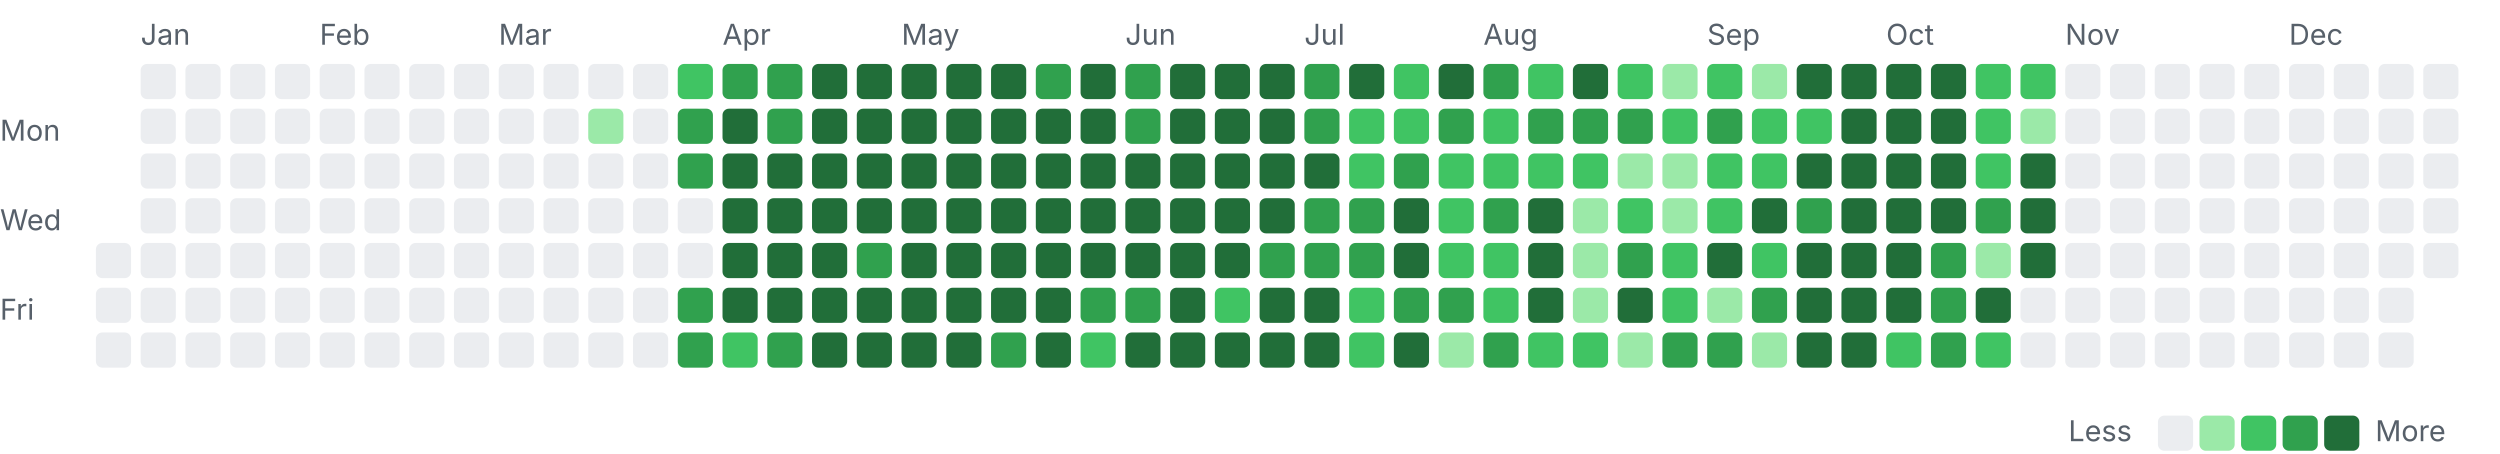
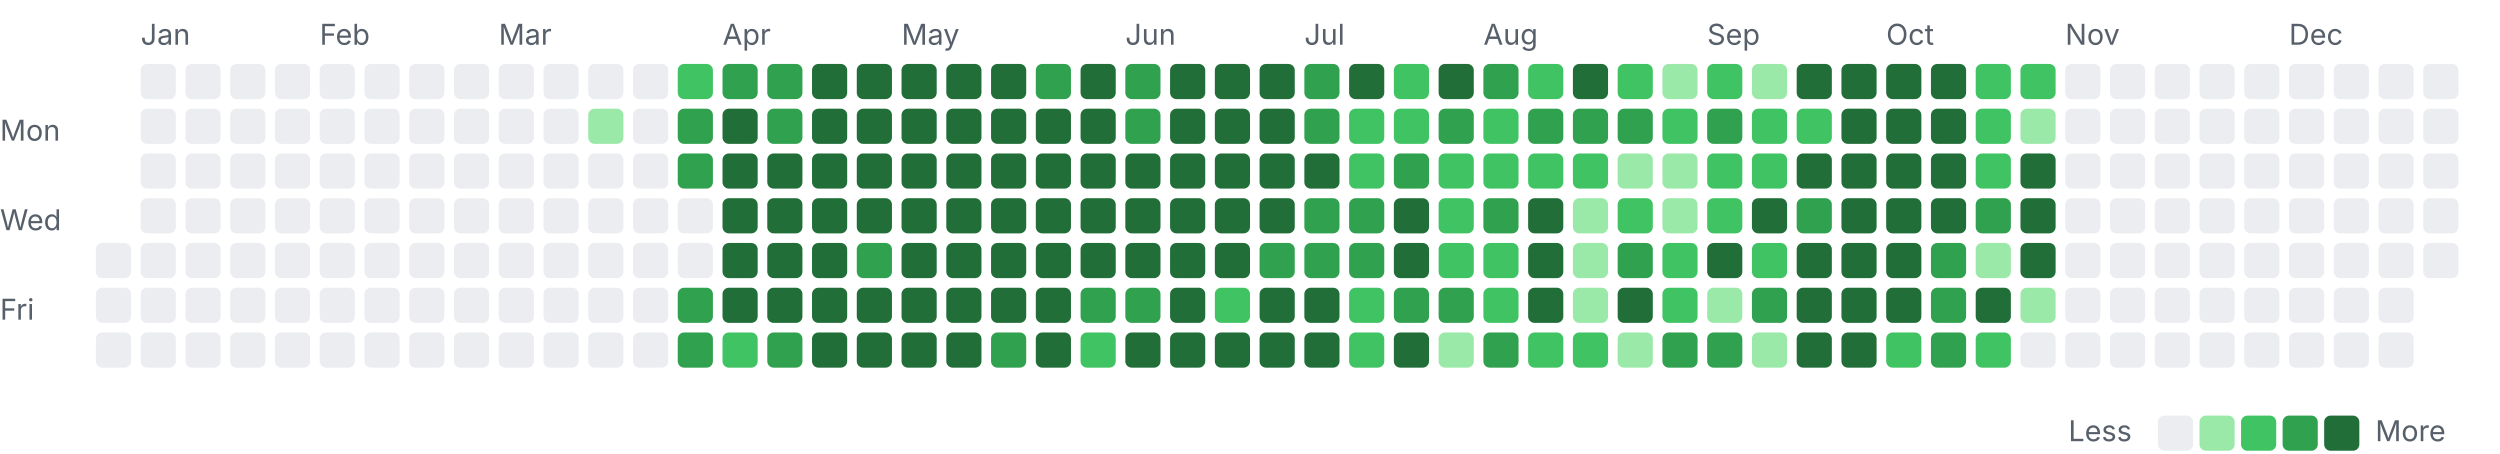
<svg xmlns="http://www.w3.org/2000/svg" width="782" height="142" viewBox="0 0 782 142">
  <style>.l0{fill:#ebedf0}.l1{fill:#9be9a8}.l2{fill:#40c463}.l3{fill:#30a14e}.l4{fill:#216e39} .lbl{fill:#57606a;font:9px -apple-system,Segoe UI,sans-serif}@media(prefers-color-scheme:dark){.l0{fill:#161b22}.l1{fill:#0e4429}.l2{fill:#006d32}.l3{fill:#26a641}.l4{fill:#39d353} .lbl{fill:#8b949e}}</style>
  <text class="lbl" x="44" y="14">Jan</text>
  <text class="lbl" x="100" y="14">Feb</text>
  <text class="lbl" x="156" y="14">Mar</text>
  <text class="lbl" x="226" y="14">Apr</text>
  <text class="lbl" x="282" y="14">May</text>
  <text class="lbl" x="352" y="14">Jun</text>
  <text class="lbl" x="408" y="14">Jul</text>
  <text class="lbl" x="464" y="14">Aug</text>
  <text class="lbl" x="534" y="14">Sep</text>
  <text class="lbl" x="590" y="14">Oct</text>
  <text class="lbl" x="646" y="14">Nov</text>
  <text class="lbl" x="716" y="14">Dec</text>
  <text class="lbl" x="0" y="44">Mon</text>
  <text class="lbl" x="0" y="72">Wed</text>
  <text class="lbl" x="0" y="100">Fri</text>
  <rect class="l0" x="30" y="76" width="11" height="11" rx="2" />
  <rect class="l0" x="30" y="90" width="11" height="11" rx="2" />
  <rect class="l0" x="30" y="104" width="11" height="11" rx="2" />
  <rect class="l0" x="44" y="20" width="11" height="11" rx="2" />
  <rect class="l0" x="44" y="34" width="11" height="11" rx="2" />
  <rect class="l0" x="44" y="48" width="11" height="11" rx="2" />
  <rect class="l0" x="44" y="62" width="11" height="11" rx="2" />
  <rect class="l0" x="44" y="76" width="11" height="11" rx="2" />
  <rect class="l0" x="44" y="90" width="11" height="11" rx="2" />
  <rect class="l0" x="44" y="104" width="11" height="11" rx="2" />
  <rect class="l0" x="58" y="20" width="11" height="11" rx="2" />
  <rect class="l0" x="58" y="34" width="11" height="11" rx="2" />
  <rect class="l0" x="58" y="48" width="11" height="11" rx="2" />
  <rect class="l0" x="58" y="62" width="11" height="11" rx="2" />
  <rect class="l0" x="58" y="76" width="11" height="11" rx="2" />
  <rect class="l0" x="58" y="90" width="11" height="11" rx="2" />
  <rect class="l0" x="58" y="104" width="11" height="11" rx="2" />
  <rect class="l0" x="72" y="20" width="11" height="11" rx="2" />
  <rect class="l0" x="72" y="34" width="11" height="11" rx="2" />
  <rect class="l0" x="72" y="48" width="11" height="11" rx="2" />
  <rect class="l0" x="72" y="62" width="11" height="11" rx="2" />
  <rect class="l0" x="72" y="76" width="11" height="11" rx="2" />
  <rect class="l0" x="72" y="90" width="11" height="11" rx="2" />
  <rect class="l0" x="72" y="104" width="11" height="11" rx="2" />
  <rect class="l0" x="86" y="20" width="11" height="11" rx="2" />
  <rect class="l0" x="86" y="34" width="11" height="11" rx="2" />
  <rect class="l0" x="86" y="48" width="11" height="11" rx="2" />
  <rect class="l0" x="86" y="62" width="11" height="11" rx="2" />
  <rect class="l0" x="86" y="76" width="11" height="11" rx="2" />
  <rect class="l0" x="86" y="90" width="11" height="11" rx="2" />
  <rect class="l0" x="86" y="104" width="11" height="11" rx="2" />
  <rect class="l0" x="100" y="20" width="11" height="11" rx="2" />
  <rect class="l0" x="100" y="34" width="11" height="11" rx="2" />
  <rect class="l0" x="100" y="48" width="11" height="11" rx="2" />
  <rect class="l0" x="100" y="62" width="11" height="11" rx="2" />
  <rect class="l0" x="100" y="76" width="11" height="11" rx="2" />
  <rect class="l0" x="100" y="90" width="11" height="11" rx="2" />
  <rect class="l0" x="100" y="104" width="11" height="11" rx="2" />
  <rect class="l0" x="114" y="20" width="11" height="11" rx="2" />
  <rect class="l0" x="114" y="34" width="11" height="11" rx="2" />
  <rect class="l0" x="114" y="48" width="11" height="11" rx="2" />
  <rect class="l0" x="114" y="62" width="11" height="11" rx="2" />
  <rect class="l0" x="114" y="76" width="11" height="11" rx="2" />
  <rect class="l0" x="114" y="90" width="11" height="11" rx="2" />
  <rect class="l0" x="114" y="104" width="11" height="11" rx="2" />
  <rect class="l0" x="128" y="20" width="11" height="11" rx="2" />
  <rect class="l0" x="128" y="34" width="11" height="11" rx="2" />
  <rect class="l0" x="128" y="48" width="11" height="11" rx="2" />
  <rect class="l0" x="128" y="62" width="11" height="11" rx="2" />
  <rect class="l0" x="128" y="76" width="11" height="11" rx="2" />
  <rect class="l0" x="128" y="90" width="11" height="11" rx="2" />
  <rect class="l0" x="128" y="104" width="11" height="11" rx="2" />
  <rect class="l0" x="142" y="20" width="11" height="11" rx="2" />
  <rect class="l0" x="142" y="34" width="11" height="11" rx="2" />
  <rect class="l0" x="142" y="48" width="11" height="11" rx="2" />
  <rect class="l0" x="142" y="62" width="11" height="11" rx="2" />
  <rect class="l0" x="142" y="76" width="11" height="11" rx="2" />
  <rect class="l0" x="142" y="90" width="11" height="11" rx="2" />
  <rect class="l0" x="142" y="104" width="11" height="11" rx="2" />
  <rect class="l0" x="156" y="20" width="11" height="11" rx="2" />
  <rect class="l0" x="156" y="34" width="11" height="11" rx="2" />
  <rect class="l0" x="156" y="48" width="11" height="11" rx="2" />
  <rect class="l0" x="156" y="62" width="11" height="11" rx="2" />
  <rect class="l0" x="156" y="76" width="11" height="11" rx="2" />
  <rect class="l0" x="156" y="90" width="11" height="11" rx="2" />
  <rect class="l0" x="156" y="104" width="11" height="11" rx="2" />
  <rect class="l0" x="170" y="20" width="11" height="11" rx="2" />
  <rect class="l0" x="170" y="34" width="11" height="11" rx="2" />
  <rect class="l0" x="170" y="48" width="11" height="11" rx="2" />
  <rect class="l0" x="170" y="62" width="11" height="11" rx="2" />
  <rect class="l0" x="170" y="76" width="11" height="11" rx="2" />
  <rect class="l0" x="170" y="90" width="11" height="11" rx="2" />
  <rect class="l0" x="170" y="104" width="11" height="11" rx="2" />
  <rect class="l0" x="184" y="20" width="11" height="11" rx="2" />
  <rect class="l1" x="184" y="34" width="11" height="11" rx="2" />
  <rect class="l0" x="184" y="48" width="11" height="11" rx="2" />
  <rect class="l0" x="184" y="62" width="11" height="11" rx="2" />
  <rect class="l0" x="184" y="76" width="11" height="11" rx="2" />
  <rect class="l0" x="184" y="90" width="11" height="11" rx="2" />
  <rect class="l0" x="184" y="104" width="11" height="11" rx="2" />
  <rect class="l0" x="198" y="20" width="11" height="11" rx="2" />
  <rect class="l0" x="198" y="34" width="11" height="11" rx="2" />
  <rect class="l0" x="198" y="48" width="11" height="11" rx="2" />
  <rect class="l0" x="198" y="62" width="11" height="11" rx="2" />
  <rect class="l0" x="198" y="76" width="11" height="11" rx="2" />
  <rect class="l0" x="198" y="90" width="11" height="11" rx="2" />
  <rect class="l0" x="198" y="104" width="11" height="11" rx="2" />
  <rect class="l2" x="212" y="20" width="11" height="11" rx="2" />
  <rect class="l3" x="212" y="34" width="11" height="11" rx="2" />
  <rect class="l3" x="212" y="48" width="11" height="11" rx="2" />
  <rect class="l0" x="212" y="62" width="11" height="11" rx="2" />
  <rect class="l0" x="212" y="76" width="11" height="11" rx="2" />
  <rect class="l3" x="212" y="90" width="11" height="11" rx="2" />
  <rect class="l3" x="212" y="104" width="11" height="11" rx="2" />
  <rect class="l3" x="226" y="20" width="11" height="11" rx="2" />
  <rect class="l4" x="226" y="34" width="11" height="11" rx="2" />
  <rect class="l4" x="226" y="48" width="11" height="11" rx="2" />
  <rect class="l4" x="226" y="62" width="11" height="11" rx="2" />
  <rect class="l4" x="226" y="76" width="11" height="11" rx="2" />
  <rect class="l4" x="226" y="90" width="11" height="11" rx="2" />
  <rect class="l2" x="226" y="104" width="11" height="11" rx="2" />
  <rect class="l3" x="240" y="20" width="11" height="11" rx="2" />
  <rect class="l3" x="240" y="34" width="11" height="11" rx="2" />
  <rect class="l4" x="240" y="48" width="11" height="11" rx="2" />
  <rect class="l4" x="240" y="62" width="11" height="11" rx="2" />
  <rect class="l4" x="240" y="76" width="11" height="11" rx="2" />
  <rect class="l4" x="240" y="90" width="11" height="11" rx="2" />
  <rect class="l3" x="240" y="104" width="11" height="11" rx="2" />
  <rect class="l4" x="254" y="20" width="11" height="11" rx="2" />
  <rect class="l4" x="254" y="34" width="11" height="11" rx="2" />
  <rect class="l4" x="254" y="48" width="11" height="11" rx="2" />
  <rect class="l4" x="254" y="62" width="11" height="11" rx="2" />
  <rect class="l4" x="254" y="76" width="11" height="11" rx="2" />
  <rect class="l4" x="254" y="90" width="11" height="11" rx="2" />
  <rect class="l4" x="254" y="104" width="11" height="11" rx="2" />
  <rect class="l4" x="268" y="20" width="11" height="11" rx="2" />
  <rect class="l4" x="268" y="34" width="11" height="11" rx="2" />
  <rect class="l4" x="268" y="48" width="11" height="11" rx="2" />
  <rect class="l4" x="268" y="62" width="11" height="11" rx="2" />
  <rect class="l3" x="268" y="76" width="11" height="11" rx="2" />
  <rect class="l4" x="268" y="90" width="11" height="11" rx="2" />
  <rect class="l4" x="268" y="104" width="11" height="11" rx="2" />
  <rect class="l4" x="282" y="20" width="11" height="11" rx="2" />
  <rect class="l4" x="282" y="34" width="11" height="11" rx="2" />
  <rect class="l4" x="282" y="48" width="11" height="11" rx="2" />
  <rect class="l4" x="282" y="62" width="11" height="11" rx="2" />
  <rect class="l4" x="282" y="76" width="11" height="11" rx="2" />
  <rect class="l4" x="282" y="90" width="11" height="11" rx="2" />
  <rect class="l4" x="282" y="104" width="11" height="11" rx="2" />
  <rect class="l4" x="296" y="20" width="11" height="11" rx="2" />
  <rect class="l4" x="296" y="34" width="11" height="11" rx="2" />
  <rect class="l4" x="296" y="48" width="11" height="11" rx="2" />
  <rect class="l4" x="296" y="62" width="11" height="11" rx="2" />
  <rect class="l4" x="296" y="76" width="11" height="11" rx="2" />
  <rect class="l4" x="296" y="90" width="11" height="11" rx="2" />
  <rect class="l4" x="296" y="104" width="11" height="11" rx="2" />
  <rect class="l4" x="310" y="20" width="11" height="11" rx="2" />
  <rect class="l4" x="310" y="34" width="11" height="11" rx="2" />
  <rect class="l4" x="310" y="48" width="11" height="11" rx="2" />
  <rect class="l4" x="310" y="62" width="11" height="11" rx="2" />
  <rect class="l4" x="310" y="76" width="11" height="11" rx="2" />
  <rect class="l4" x="310" y="90" width="11" height="11" rx="2" />
  <rect class="l3" x="310" y="104" width="11" height="11" rx="2" />
  <rect class="l3" x="324" y="20" width="11" height="11" rx="2" />
  <rect class="l4" x="324" y="34" width="11" height="11" rx="2" />
  <rect class="l4" x="324" y="48" width="11" height="11" rx="2" />
  <rect class="l4" x="324" y="62" width="11" height="11" rx="2" />
  <rect class="l4" x="324" y="76" width="11" height="11" rx="2" />
  <rect class="l4" x="324" y="90" width="11" height="11" rx="2" />
  <rect class="l4" x="324" y="104" width="11" height="11" rx="2" />
  <rect class="l4" x="338" y="20" width="11" height="11" rx="2" />
  <rect class="l4" x="338" y="34" width="11" height="11" rx="2" />
  <rect class="l4" x="338" y="48" width="11" height="11" rx="2" />
  <rect class="l4" x="338" y="62" width="11" height="11" rx="2" />
  <rect class="l4" x="338" y="76" width="11" height="11" rx="2" />
  <rect class="l3" x="338" y="90" width="11" height="11" rx="2" />
  <rect class="l2" x="338" y="104" width="11" height="11" rx="2" />
  <rect class="l3" x="352" y="20" width="11" height="11" rx="2" />
  <rect class="l3" x="352" y="34" width="11" height="11" rx="2" />
  <rect class="l4" x="352" y="48" width="11" height="11" rx="2" />
  <rect class="l4" x="352" y="62" width="11" height="11" rx="2" />
  <rect class="l4" x="352" y="76" width="11" height="11" rx="2" />
  <rect class="l3" x="352" y="90" width="11" height="11" rx="2" />
  <rect class="l4" x="352" y="104" width="11" height="11" rx="2" />
  <rect class="l4" x="366" y="20" width="11" height="11" rx="2" />
  <rect class="l4" x="366" y="34" width="11" height="11" rx="2" />
  <rect class="l4" x="366" y="48" width="11" height="11" rx="2" />
  <rect class="l4" x="366" y="62" width="11" height="11" rx="2" />
  <rect class="l4" x="366" y="76" width="11" height="11" rx="2" />
  <rect class="l4" x="366" y="90" width="11" height="11" rx="2" />
  <rect class="l4" x="366" y="104" width="11" height="11" rx="2" />
  <rect class="l4" x="380" y="20" width="11" height="11" rx="2" />
  <rect class="l4" x="380" y="34" width="11" height="11" rx="2" />
  <rect class="l4" x="380" y="48" width="11" height="11" rx="2" />
  <rect class="l4" x="380" y="62" width="11" height="11" rx="2" />
  <rect class="l4" x="380" y="76" width="11" height="11" rx="2" />
  <rect class="l2" x="380" y="90" width="11" height="11" rx="2" />
  <rect class="l4" x="380" y="104" width="11" height="11" rx="2" />
  <rect class="l4" x="394" y="20" width="11" height="11" rx="2" />
  <rect class="l4" x="394" y="34" width="11" height="11" rx="2" />
  <rect class="l4" x="394" y="48" width="11" height="11" rx="2" />
  <rect class="l4" x="394" y="62" width="11" height="11" rx="2" />
  <rect class="l3" x="394" y="76" width="11" height="11" rx="2" />
  <rect class="l4" x="394" y="90" width="11" height="11" rx="2" />
  <rect class="l4" x="394" y="104" width="11" height="11" rx="2" />
  <rect class="l3" x="408" y="20" width="11" height="11" rx="2" />
  <rect class="l3" x="408" y="34" width="11" height="11" rx="2" />
  <rect class="l4" x="408" y="48" width="11" height="11" rx="2" />
  <rect class="l3" x="408" y="62" width="11" height="11" rx="2" />
  <rect class="l3" x="408" y="76" width="11" height="11" rx="2" />
  <rect class="l4" x="408" y="90" width="11" height="11" rx="2" />
  <rect class="l4" x="408" y="104" width="11" height="11" rx="2" />
  <rect class="l4" x="422" y="20" width="11" height="11" rx="2" />
  <rect class="l2" x="422" y="34" width="11" height="11" rx="2" />
  <rect class="l2" x="422" y="48" width="11" height="11" rx="2" />
  <rect class="l3" x="422" y="62" width="11" height="11" rx="2" />
  <rect class="l3" x="422" y="76" width="11" height="11" rx="2" />
  <rect class="l2" x="422" y="90" width="11" height="11" rx="2" />
  <rect class="l2" x="422" y="104" width="11" height="11" rx="2" />
  <rect class="l2" x="436" y="20" width="11" height="11" rx="2" />
  <rect class="l2" x="436" y="34" width="11" height="11" rx="2" />
  <rect class="l3" x="436" y="48" width="11" height="11" rx="2" />
  <rect class="l4" x="436" y="62" width="11" height="11" rx="2" />
  <rect class="l4" x="436" y="76" width="11" height="11" rx="2" />
  <rect class="l3" x="436" y="90" width="11" height="11" rx="2" />
  <rect class="l4" x="436" y="104" width="11" height="11" rx="2" />
  <rect class="l4" x="450" y="20" width="11" height="11" rx="2" />
  <rect class="l3" x="450" y="34" width="11" height="11" rx="2" />
  <rect class="l2" x="450" y="48" width="11" height="11" rx="2" />
  <rect class="l2" x="450" y="62" width="11" height="11" rx="2" />
  <rect class="l2" x="450" y="76" width="11" height="11" rx="2" />
  <rect class="l3" x="450" y="90" width="11" height="11" rx="2" />
  <rect class="l1" x="450" y="104" width="11" height="11" rx="2" />
  <rect class="l3" x="464" y="20" width="11" height="11" rx="2" />
  <rect class="l2" x="464" y="34" width="11" height="11" rx="2" />
  <rect class="l2" x="464" y="48" width="11" height="11" rx="2" />
  <rect class="l3" x="464" y="62" width="11" height="11" rx="2" />
  <rect class="l2" x="464" y="76" width="11" height="11" rx="2" />
  <rect class="l2" x="464" y="90" width="11" height="11" rx="2" />
  <rect class="l3" x="464" y="104" width="11" height="11" rx="2" />
  <rect class="l2" x="478" y="20" width="11" height="11" rx="2" />
  <rect class="l3" x="478" y="34" width="11" height="11" rx="2" />
  <rect class="l2" x="478" y="48" width="11" height="11" rx="2" />
  <rect class="l4" x="478" y="62" width="11" height="11" rx="2" />
  <rect class="l4" x="478" y="76" width="11" height="11" rx="2" />
  <rect class="l4" x="478" y="90" width="11" height="11" rx="2" />
  <rect class="l2" x="478" y="104" width="11" height="11" rx="2" />
  <rect class="l4" x="492" y="20" width="11" height="11" rx="2" />
  <rect class="l3" x="492" y="34" width="11" height="11" rx="2" />
  <rect class="l2" x="492" y="48" width="11" height="11" rx="2" />
  <rect class="l1" x="492" y="62" width="11" height="11" rx="2" />
  <rect class="l1" x="492" y="76" width="11" height="11" rx="2" />
  <rect class="l1" x="492" y="90" width="11" height="11" rx="2" />
  <rect class="l2" x="492" y="104" width="11" height="11" rx="2" />
  <rect class="l2" x="506" y="20" width="11" height="11" rx="2" />
  <rect class="l3" x="506" y="34" width="11" height="11" rx="2" />
  <rect class="l1" x="506" y="48" width="11" height="11" rx="2" />
  <rect class="l2" x="506" y="62" width="11" height="11" rx="2" />
  <rect class="l3" x="506" y="76" width="11" height="11" rx="2" />
  <rect class="l4" x="506" y="90" width="11" height="11" rx="2" />
  <rect class="l1" x="506" y="104" width="11" height="11" rx="2" />
  <rect class="l1" x="520" y="20" width="11" height="11" rx="2" />
  <rect class="l2" x="520" y="34" width="11" height="11" rx="2" />
  <rect class="l1" x="520" y="48" width="11" height="11" rx="2" />
  <rect class="l1" x="520" y="62" width="11" height="11" rx="2" />
  <rect class="l2" x="520" y="76" width="11" height="11" rx="2" />
  <rect class="l2" x="520" y="90" width="11" height="11" rx="2" />
  <rect class="l3" x="520" y="104" width="11" height="11" rx="2" />
  <rect class="l2" x="534" y="20" width="11" height="11" rx="2" />
  <rect class="l3" x="534" y="34" width="11" height="11" rx="2" />
  <rect class="l2" x="534" y="48" width="11" height="11" rx="2" />
  <rect class="l2" x="534" y="62" width="11" height="11" rx="2" />
  <rect class="l4" x="534" y="76" width="11" height="11" rx="2" />
  <rect class="l1" x="534" y="90" width="11" height="11" rx="2" />
  <rect class="l3" x="534" y="104" width="11" height="11" rx="2" />
  <rect class="l1" x="548" y="20" width="11" height="11" rx="2" />
  <rect class="l2" x="548" y="34" width="11" height="11" rx="2" />
  <rect class="l2" x="548" y="48" width="11" height="11" rx="2" />
  <rect class="l4" x="548" y="62" width="11" height="11" rx="2" />
  <rect class="l2" x="548" y="76" width="11" height="11" rx="2" />
  <rect class="l3" x="548" y="90" width="11" height="11" rx="2" />
  <rect class="l1" x="548" y="104" width="11" height="11" rx="2" />
  <rect class="l4" x="562" y="20" width="11" height="11" rx="2" />
  <rect class="l2" x="562" y="34" width="11" height="11" rx="2" />
  <rect class="l4" x="562" y="48" width="11" height="11" rx="2" />
  <rect class="l3" x="562" y="62" width="11" height="11" rx="2" />
  <rect class="l4" x="562" y="76" width="11" height="11" rx="2" />
  <rect class="l4" x="562" y="90" width="11" height="11" rx="2" />
  <rect class="l4" x="562" y="104" width="11" height="11" rx="2" />
  <rect class="l4" x="576" y="20" width="11" height="11" rx="2" />
  <rect class="l4" x="576" y="34" width="11" height="11" rx="2" />
  <rect class="l4" x="576" y="48" width="11" height="11" rx="2" />
  <rect class="l4" x="576" y="62" width="11" height="11" rx="2" />
  <rect class="l4" x="576" y="76" width="11" height="11" rx="2" />
  <rect class="l4" x="576" y="90" width="11" height="11" rx="2" />
  <rect class="l4" x="576" y="104" width="11" height="11" rx="2" />
  <rect class="l4" x="590" y="20" width="11" height="11" rx="2" />
  <rect class="l4" x="590" y="34" width="11" height="11" rx="2" />
  <rect class="l4" x="590" y="48" width="11" height="11" rx="2" />
  <rect class="l4" x="590" y="62" width="11" height="11" rx="2" />
  <rect class="l4" x="590" y="76" width="11" height="11" rx="2" />
  <rect class="l4" x="590" y="90" width="11" height="11" rx="2" />
  <rect class="l2" x="590" y="104" width="11" height="11" rx="2" />
  <rect class="l4" x="604" y="20" width="11" height="11" rx="2" />
  <rect class="l4" x="604" y="34" width="11" height="11" rx="2" />
  <rect class="l4" x="604" y="48" width="11" height="11" rx="2" />
  <rect class="l4" x="604" y="62" width="11" height="11" rx="2" />
  <rect class="l3" x="604" y="76" width="11" height="11" rx="2" />
  <rect class="l3" x="604" y="90" width="11" height="11" rx="2" />
  <rect class="l3" x="604" y="104" width="11" height="11" rx="2" />
  <rect class="l2" x="618" y="20" width="11" height="11" rx="2" />
  <rect class="l2" x="618" y="34" width="11" height="11" rx="2" />
  <rect class="l2" x="618" y="48" width="11" height="11" rx="2" />
  <rect class="l3" x="618" y="62" width="11" height="11" rx="2" />
  <rect class="l1" x="618" y="76" width="11" height="11" rx="2" />
  <rect class="l4" x="618" y="90" width="11" height="11" rx="2" />
  <rect class="l2" x="618" y="104" width="11" height="11" rx="2" />
  <rect class="l2" x="632" y="20" width="11" height="11" rx="2" />
  <rect class="l1" x="632" y="34" width="11" height="11" rx="2" />
  <rect class="l4" x="632" y="48" width="11" height="11" rx="2" />
  <rect class="l4" x="632" y="62" width="11" height="11" rx="2" />
  <rect class="l4" x="632" y="76" width="11" height="11" rx="2" />
-   <rect class="l0" x="632" y="90" width="11" height="11" rx="2" />
+   <rect class="l1" x="632" y="90" width="11" height="11" rx="2" />
  <rect class="l0" x="632" y="104" width="11" height="11" rx="2" />
  <rect class="l0" x="646" y="20" width="11" height="11" rx="2" />
  <rect class="l0" x="646" y="34" width="11" height="11" rx="2" />
  <rect class="l0" x="646" y="48" width="11" height="11" rx="2" />
  <rect class="l0" x="646" y="62" width="11" height="11" rx="2" />
  <rect class="l0" x="646" y="76" width="11" height="11" rx="2" />
  <rect class="l0" x="646" y="90" width="11" height="11" rx="2" />
  <rect class="l0" x="646" y="104" width="11" height="11" rx="2" />
  <rect class="l0" x="660" y="20" width="11" height="11" rx="2" />
  <rect class="l0" x="660" y="34" width="11" height="11" rx="2" />
  <rect class="l0" x="660" y="48" width="11" height="11" rx="2" />
  <rect class="l0" x="660" y="62" width="11" height="11" rx="2" />
  <rect class="l0" x="660" y="76" width="11" height="11" rx="2" />
  <rect class="l0" x="660" y="90" width="11" height="11" rx="2" />
  <rect class="l0" x="660" y="104" width="11" height="11" rx="2" />
  <rect class="l0" x="674" y="20" width="11" height="11" rx="2" />
  <rect class="l0" x="674" y="34" width="11" height="11" rx="2" />
  <rect class="l0" x="674" y="48" width="11" height="11" rx="2" />
  <rect class="l0" x="674" y="62" width="11" height="11" rx="2" />
  <rect class="l0" x="674" y="76" width="11" height="11" rx="2" />
  <rect class="l0" x="674" y="90" width="11" height="11" rx="2" />
  <rect class="l0" x="674" y="104" width="11" height="11" rx="2" />
  <rect class="l0" x="688" y="20" width="11" height="11" rx="2" />
  <rect class="l0" x="688" y="34" width="11" height="11" rx="2" />
  <rect class="l0" x="688" y="48" width="11" height="11" rx="2" />
  <rect class="l0" x="688" y="62" width="11" height="11" rx="2" />
  <rect class="l0" x="688" y="76" width="11" height="11" rx="2" />
  <rect class="l0" x="688" y="90" width="11" height="11" rx="2" />
  <rect class="l0" x="688" y="104" width="11" height="11" rx="2" />
  <rect class="l0" x="702" y="20" width="11" height="11" rx="2" />
  <rect class="l0" x="702" y="34" width="11" height="11" rx="2" />
  <rect class="l0" x="702" y="48" width="11" height="11" rx="2" />
  <rect class="l0" x="702" y="62" width="11" height="11" rx="2" />
  <rect class="l0" x="702" y="76" width="11" height="11" rx="2" />
  <rect class="l0" x="702" y="90" width="11" height="11" rx="2" />
  <rect class="l0" x="702" y="104" width="11" height="11" rx="2" />
  <rect class="l0" x="716" y="20" width="11" height="11" rx="2" />
  <rect class="l0" x="716" y="34" width="11" height="11" rx="2" />
  <rect class="l0" x="716" y="48" width="11" height="11" rx="2" />
  <rect class="l0" x="716" y="62" width="11" height="11" rx="2" />
  <rect class="l0" x="716" y="76" width="11" height="11" rx="2" />
  <rect class="l0" x="716" y="90" width="11" height="11" rx="2" />
  <rect class="l0" x="716" y="104" width="11" height="11" rx="2" />
  <rect class="l0" x="730" y="20" width="11" height="11" rx="2" />
  <rect class="l0" x="730" y="34" width="11" height="11" rx="2" />
  <rect class="l0" x="730" y="48" width="11" height="11" rx="2" />
  <rect class="l0" x="730" y="62" width="11" height="11" rx="2" />
  <rect class="l0" x="730" y="76" width="11" height="11" rx="2" />
  <rect class="l0" x="730" y="90" width="11" height="11" rx="2" />
  <rect class="l0" x="730" y="104" width="11" height="11" rx="2" />
  <rect class="l0" x="744" y="20" width="11" height="11" rx="2" />
  <rect class="l0" x="744" y="34" width="11" height="11" rx="2" />
  <rect class="l0" x="744" y="48" width="11" height="11" rx="2" />
  <rect class="l0" x="744" y="62" width="11" height="11" rx="2" />
  <rect class="l0" x="744" y="76" width="11" height="11" rx="2" />
  <rect class="l0" x="744" y="90" width="11" height="11" rx="2" />
  <rect class="l0" x="744" y="104" width="11" height="11" rx="2" />
  <rect class="l0" x="758" y="20" width="11" height="11" rx="2" />
  <rect class="l0" x="758" y="34" width="11" height="11" rx="2" />
  <rect class="l0" x="758" y="48" width="11" height="11" rx="2" />
  <rect class="l0" x="758" y="62" width="11" height="11" rx="2" />
  <rect class="l0" x="758" y="76" width="11" height="11" rx="2" />
  <text class="lbl" x="647" y="138">Less</text>
  <rect class="l0" x="675" y="130" width="11" height="11" rx="2" />
  <rect class="l1" x="688" y="130" width="11" height="11" rx="2" />
  <rect class="l2" x="701" y="130" width="11" height="11" rx="2" />
  <rect class="l3" x="714" y="130" width="11" height="11" rx="2" />
  <rect class="l4" x="727" y="130" width="11" height="11" rx="2" />
  <text class="lbl" x="743" y="138">More</text>
</svg>
